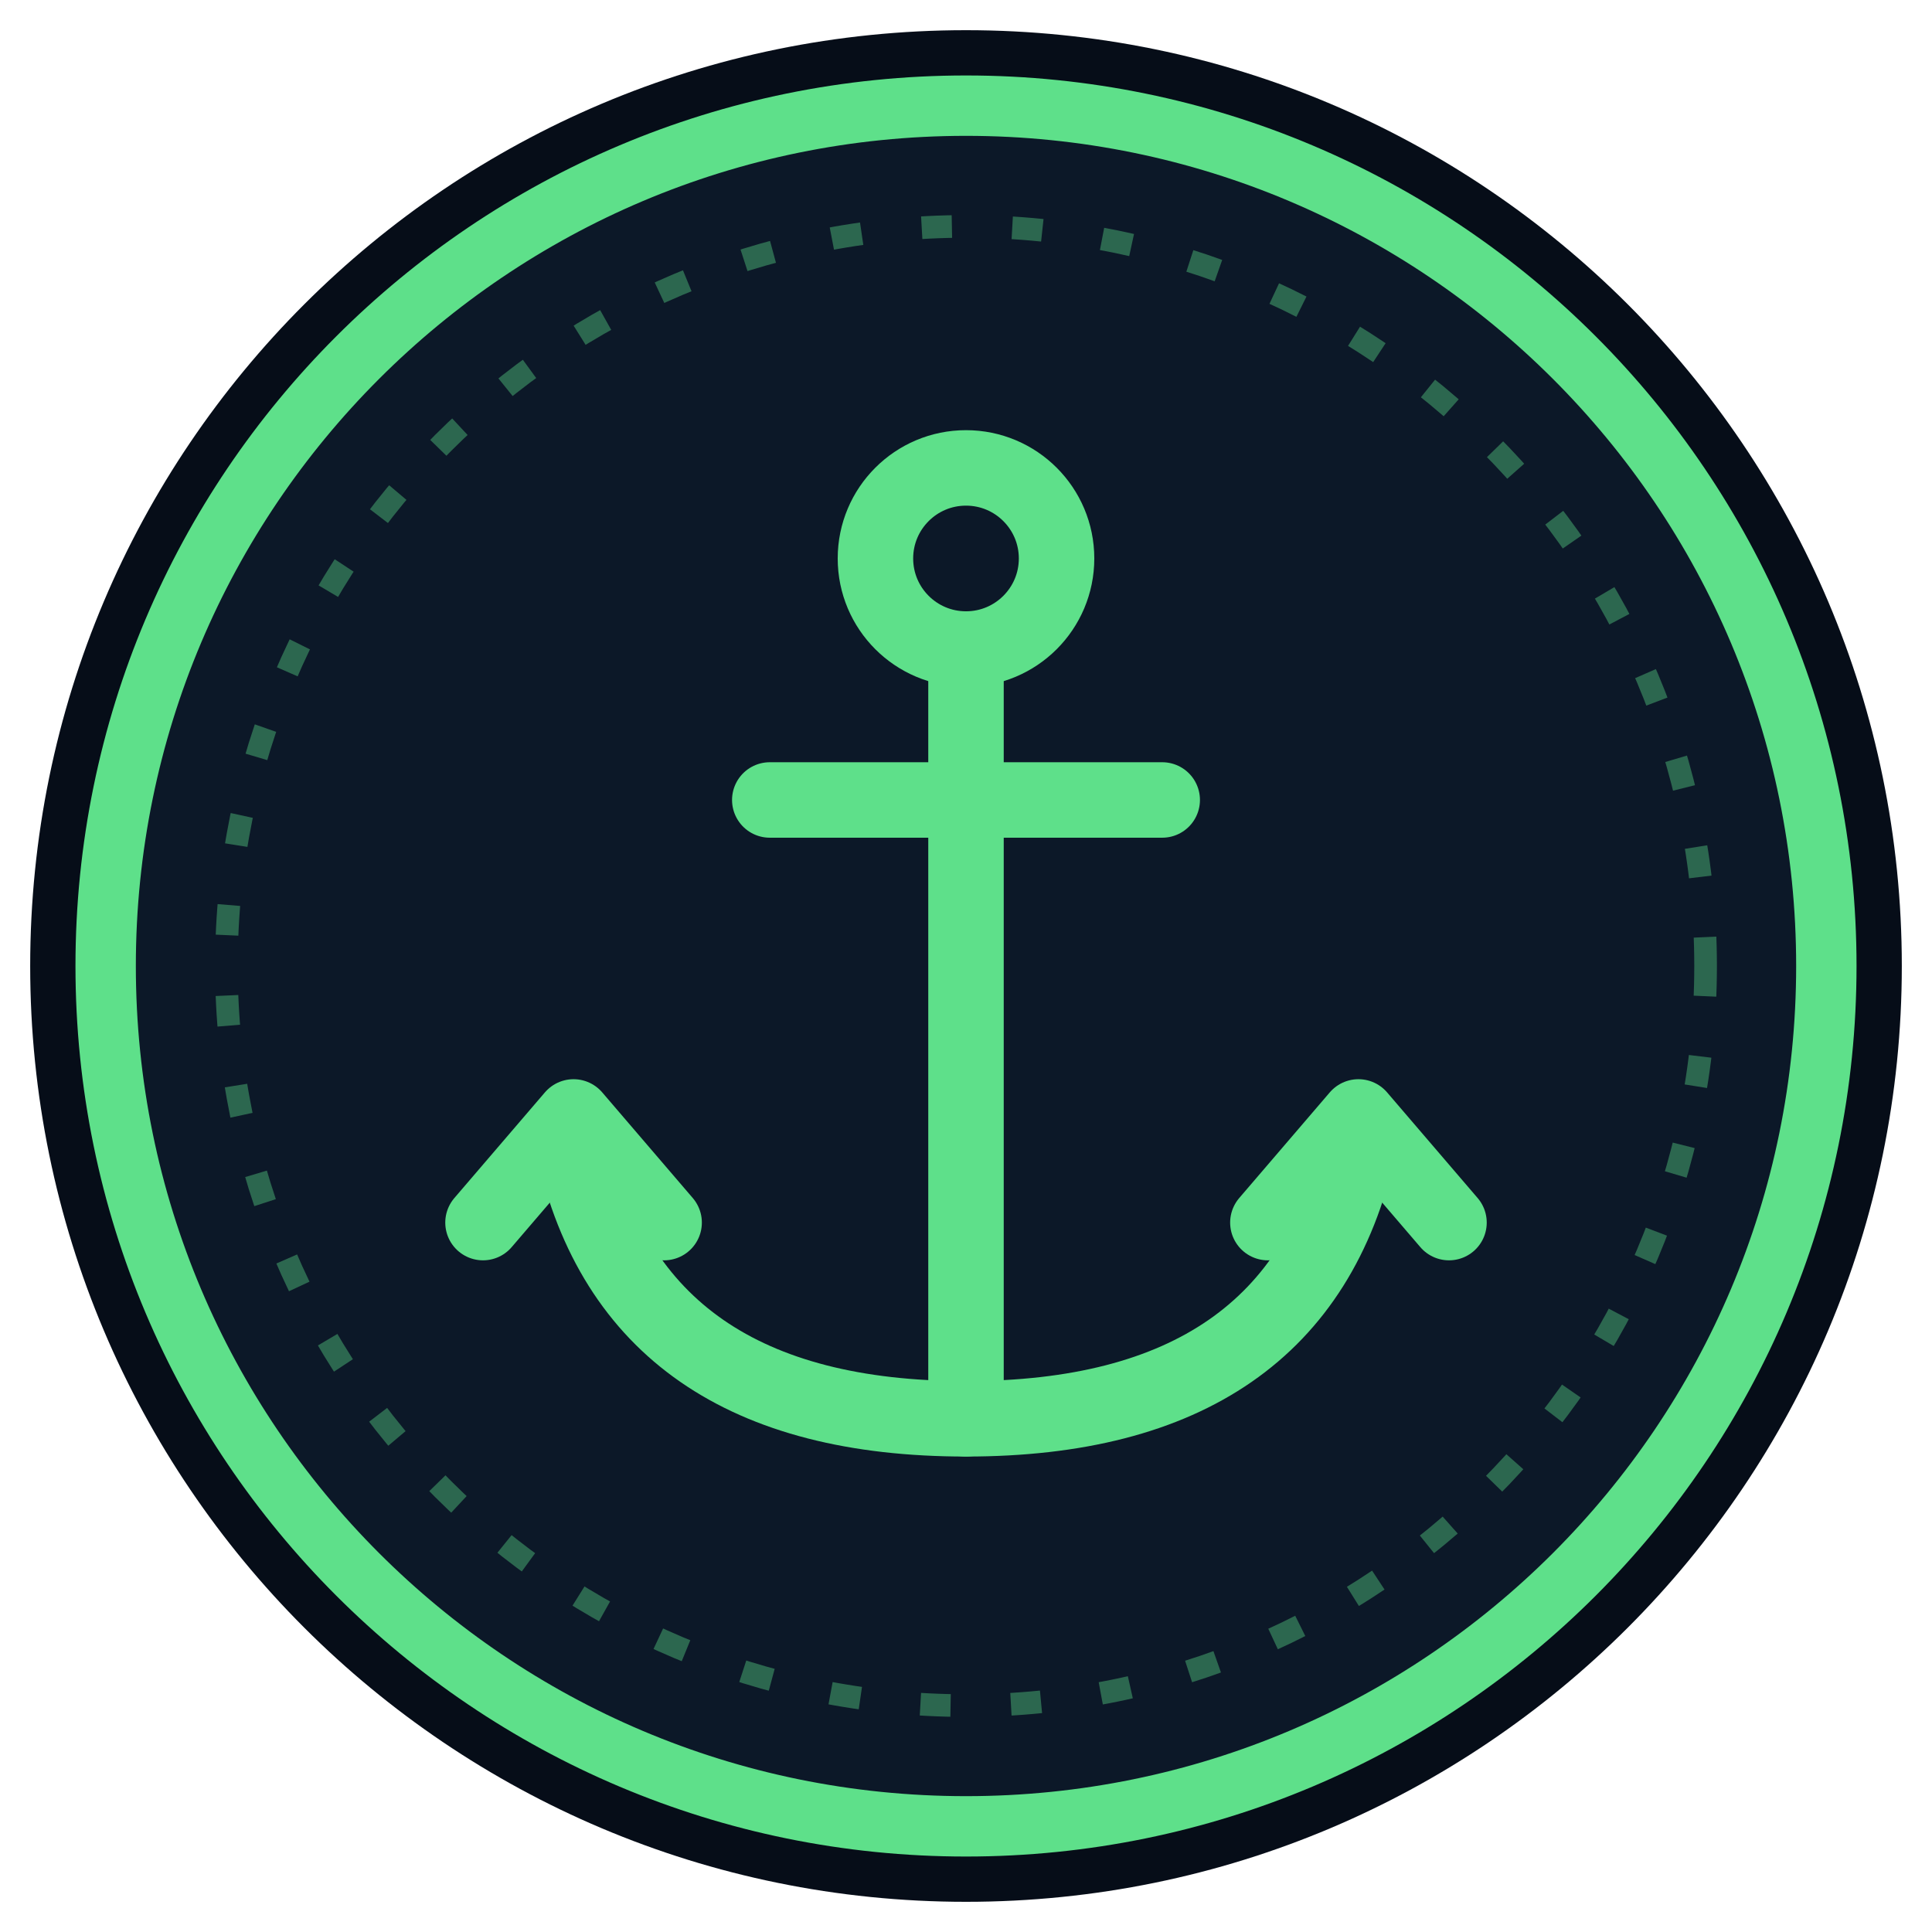
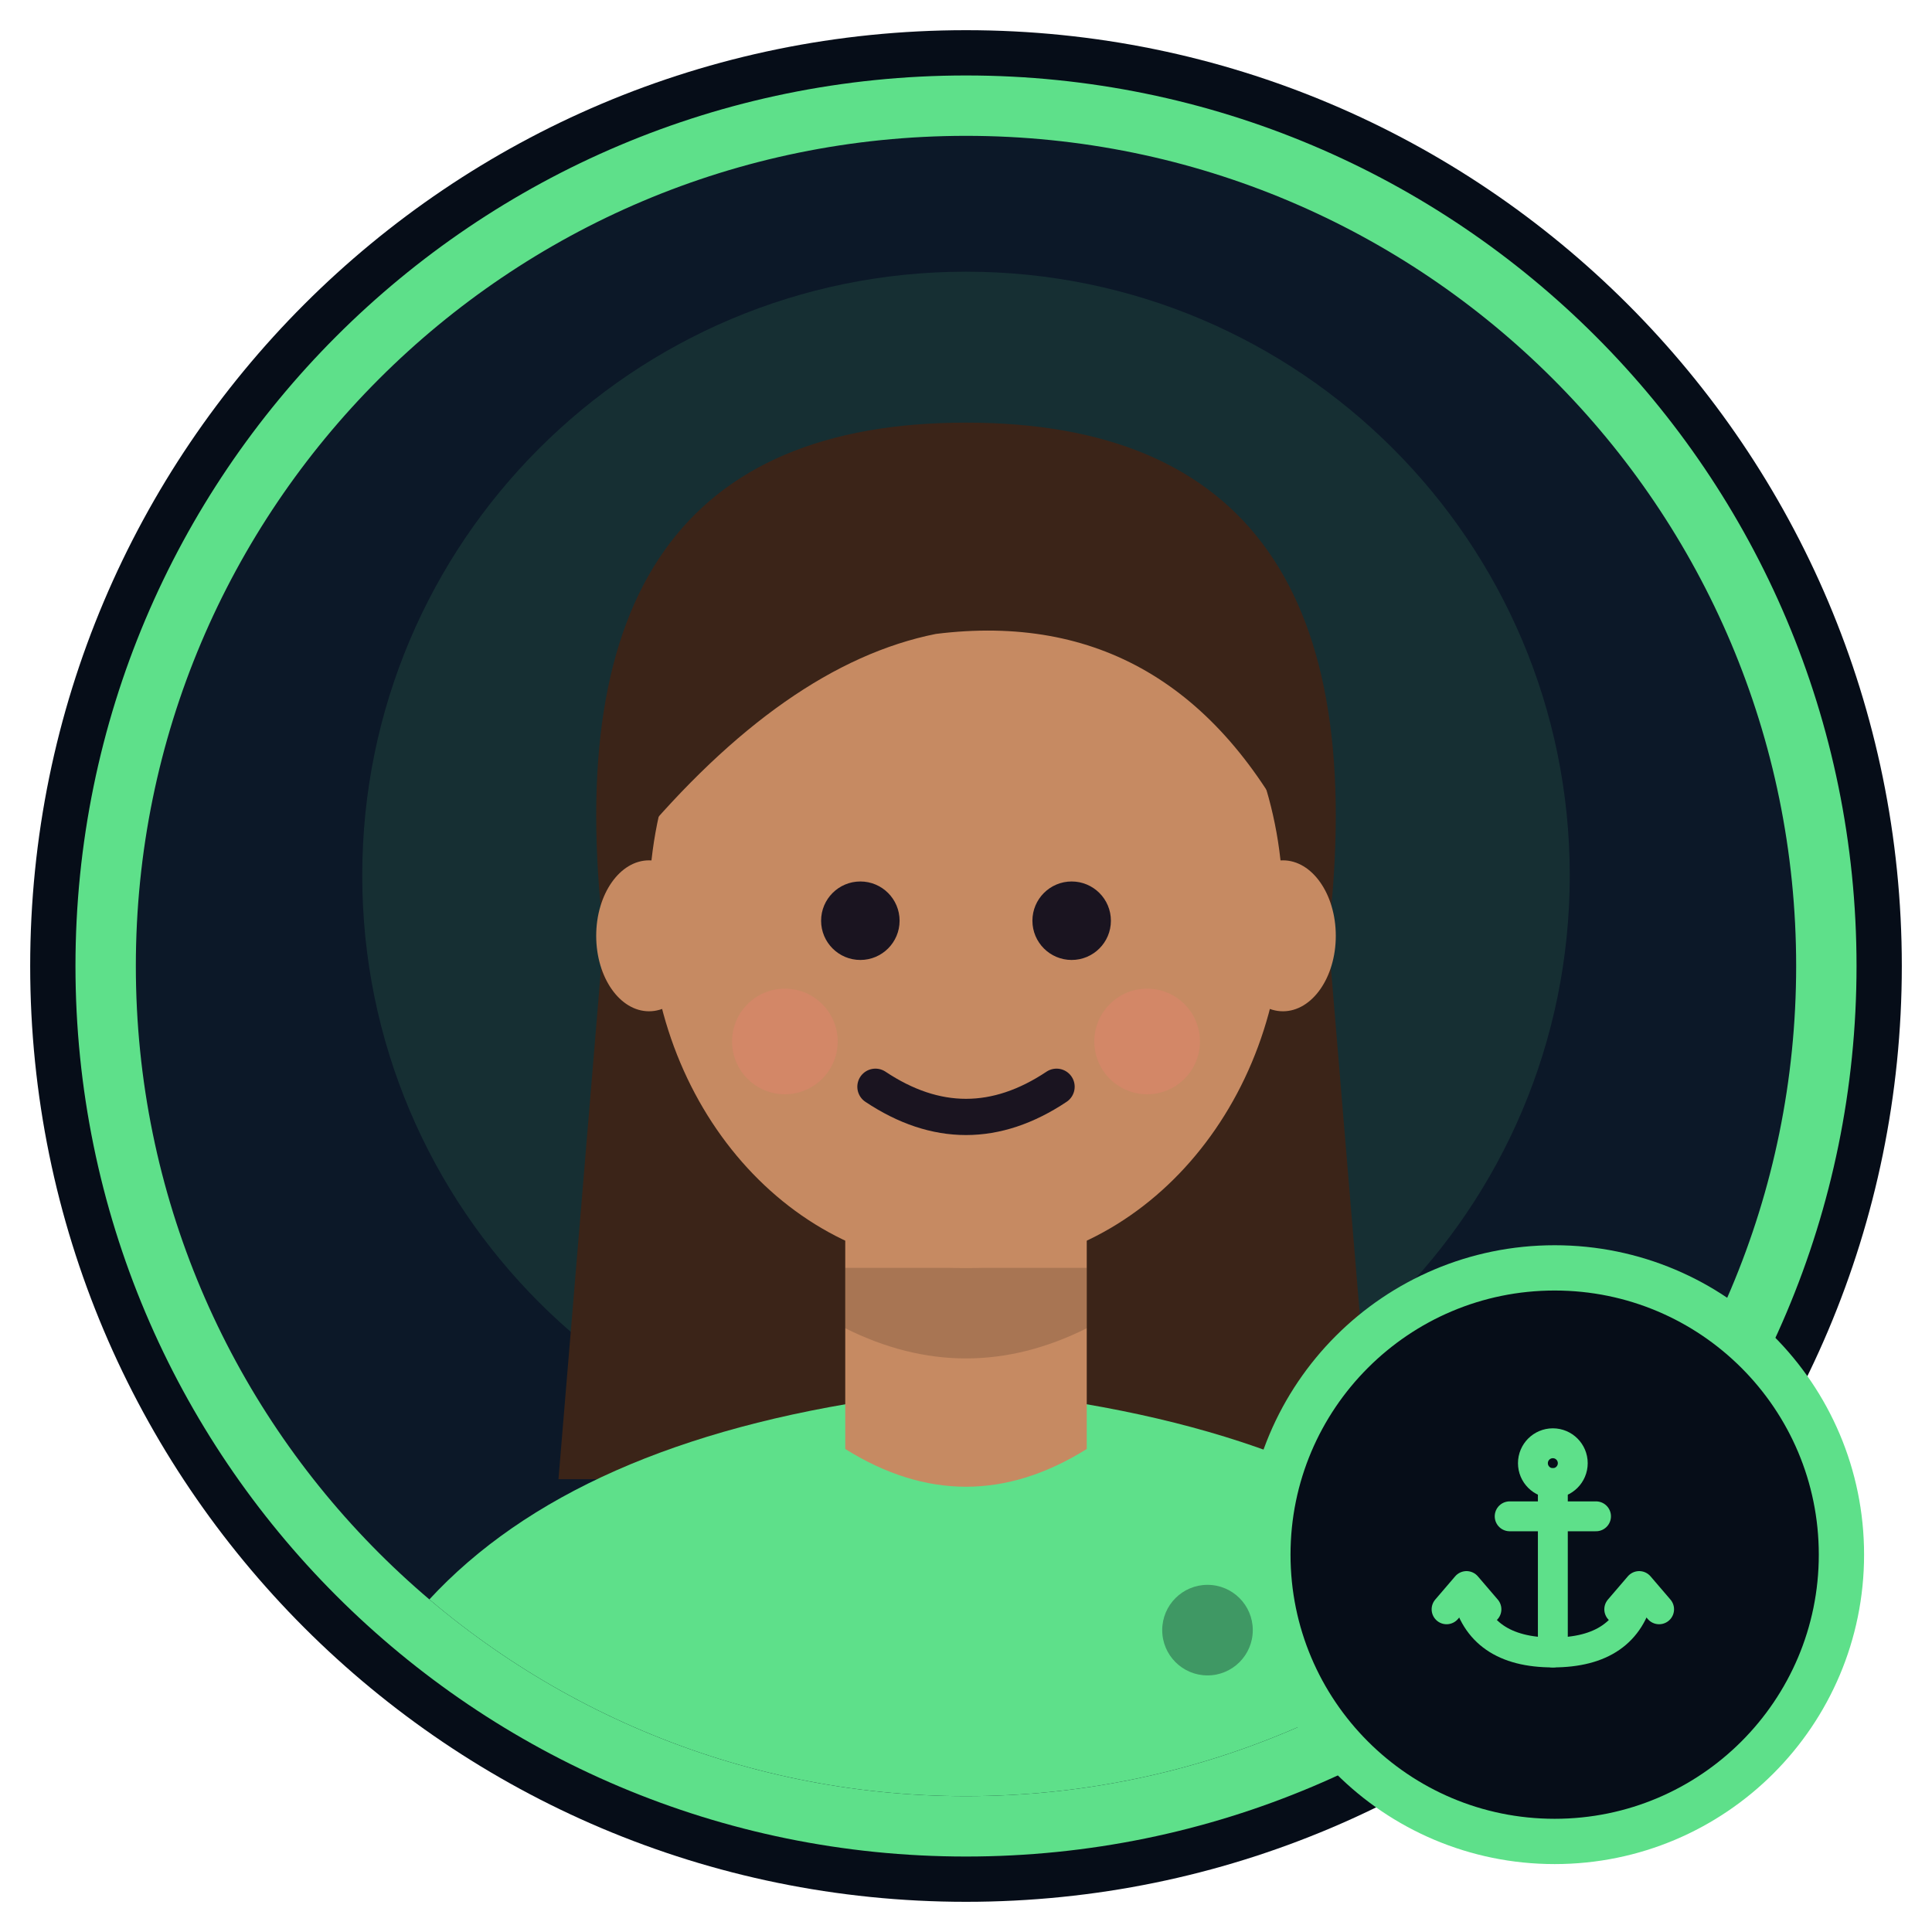
<svg xmlns="http://www.w3.org/2000/svg" viewBox="0 0 128 128" width="512" height="512">
+   <defs>
+     <clipPath id="c-forn">
+       <circle cx="64" cy="64" r="55" />
+     </clipPath>
+   </defs>
  <circle cx="64" cy="64" r="62" fill="#060d18" />
-   <circle cx="64" cy="64" r="57" fill="#0c1828" stroke="#5ee08a" stroke-width="4" />
-   <circle cx="64" cy="64" r="49" fill="none" stroke="#5ee08a" stroke-opacity=".4" stroke-width="1.5" stroke-dasharray="2 4" />
-   <g fill="none" stroke="#5ee08a" stroke-width="5" stroke-linecap="round" stroke-linejoin="round">
-     <circle cx="64" cy="37" r="6" />
-     <path d="M64 43V94M51 53H77" />
-     <path d="M38 76Q42 94 64 94Q86 94 90 76" />
-     <path d="M32 81L38 74L44 81M84 81L90 74L96 81" />
+   <circle cx="64" cy="64" r="57" fill="#0c1828" />
+   <g clip-path="url(#c-forn)">
+     <circle cx="64" cy="58" r="40" fill="#5ee08a" opacity=".12" />
+     <g fill="#3b2418">
+       <path d="M40 62Q36 28 64 28Q92 28 88 62L91 98H37Z" />
+     </g>
+     <path d="M20 130Q20 96 64 92Q108 96 108 130Z" fill="#5ee08a" />
+     <path d="M56 80H72V96Q64 101 56 96Z" fill="#c68a62" />
+     <path d="M56 88Q64 92 72 88V84H56Z" fill="#000" opacity=".15" />
+     <circle cx="80" cy="108" r="3" fill="#06101c" opacity=".35" />
+     <ellipse cx="64" cy="60" rx="21" ry="24" fill="#c68a62" />
+     <ellipse cx="43" cy="62" rx="3.5" ry="5" fill="#c68a62" />
+     <ellipse cx="85" cy="62" rx="3.5" ry="5" fill="#c68a62" />
+     <circle cx="57" cy="61" r="2.6" fill="#1a1420" />
+     <circle cx="71" cy="61" r="2.6" fill="#1a1420" />
+     <path d="M58 72Q64 76 70 72" stroke="#1a1420" stroke-width="2.4" fill="none" stroke-linecap="round" />
+     <circle cx="52" cy="69" r="3.5" fill="#ff7a7a" opacity=".22" />
+     <circle cx="76" cy="69" r="3.5" fill="#ff7a7a" opacity=".22" />
+     <g fill="#3b2418">
+       <path d="M42 56Q42 31 64 31Q86 31 86 56Q78 40 62 42Q52 44 42 56Z" />
+     </g>
+   </g>
+   <circle cx="64" cy="64" r="57" fill="none" stroke="#5ee08a" stroke-width="4" />
+   <g transform="translate(83 83)">
+     <circle cx="20" cy="20" r="19" fill="#060d18" stroke="#5ee08a" stroke-width="3" />
+     <g transform="translate(5.8 5.8) scale(.22)" fill="none" stroke="#5ee08a" stroke-width="9" stroke-linecap="round" stroke-linejoin="round">
+       <circle cx="64" cy="37" r="6" />
+       <path d="M64 43V94M51 53H77" />
+       <path d="M38 76Q42 94 64 94Q86 94 90 76" />
+       <path d="M32 81L38 74L44 81M84 81L90 74L96 81" />
+     </g>
  </g>
</svg>
